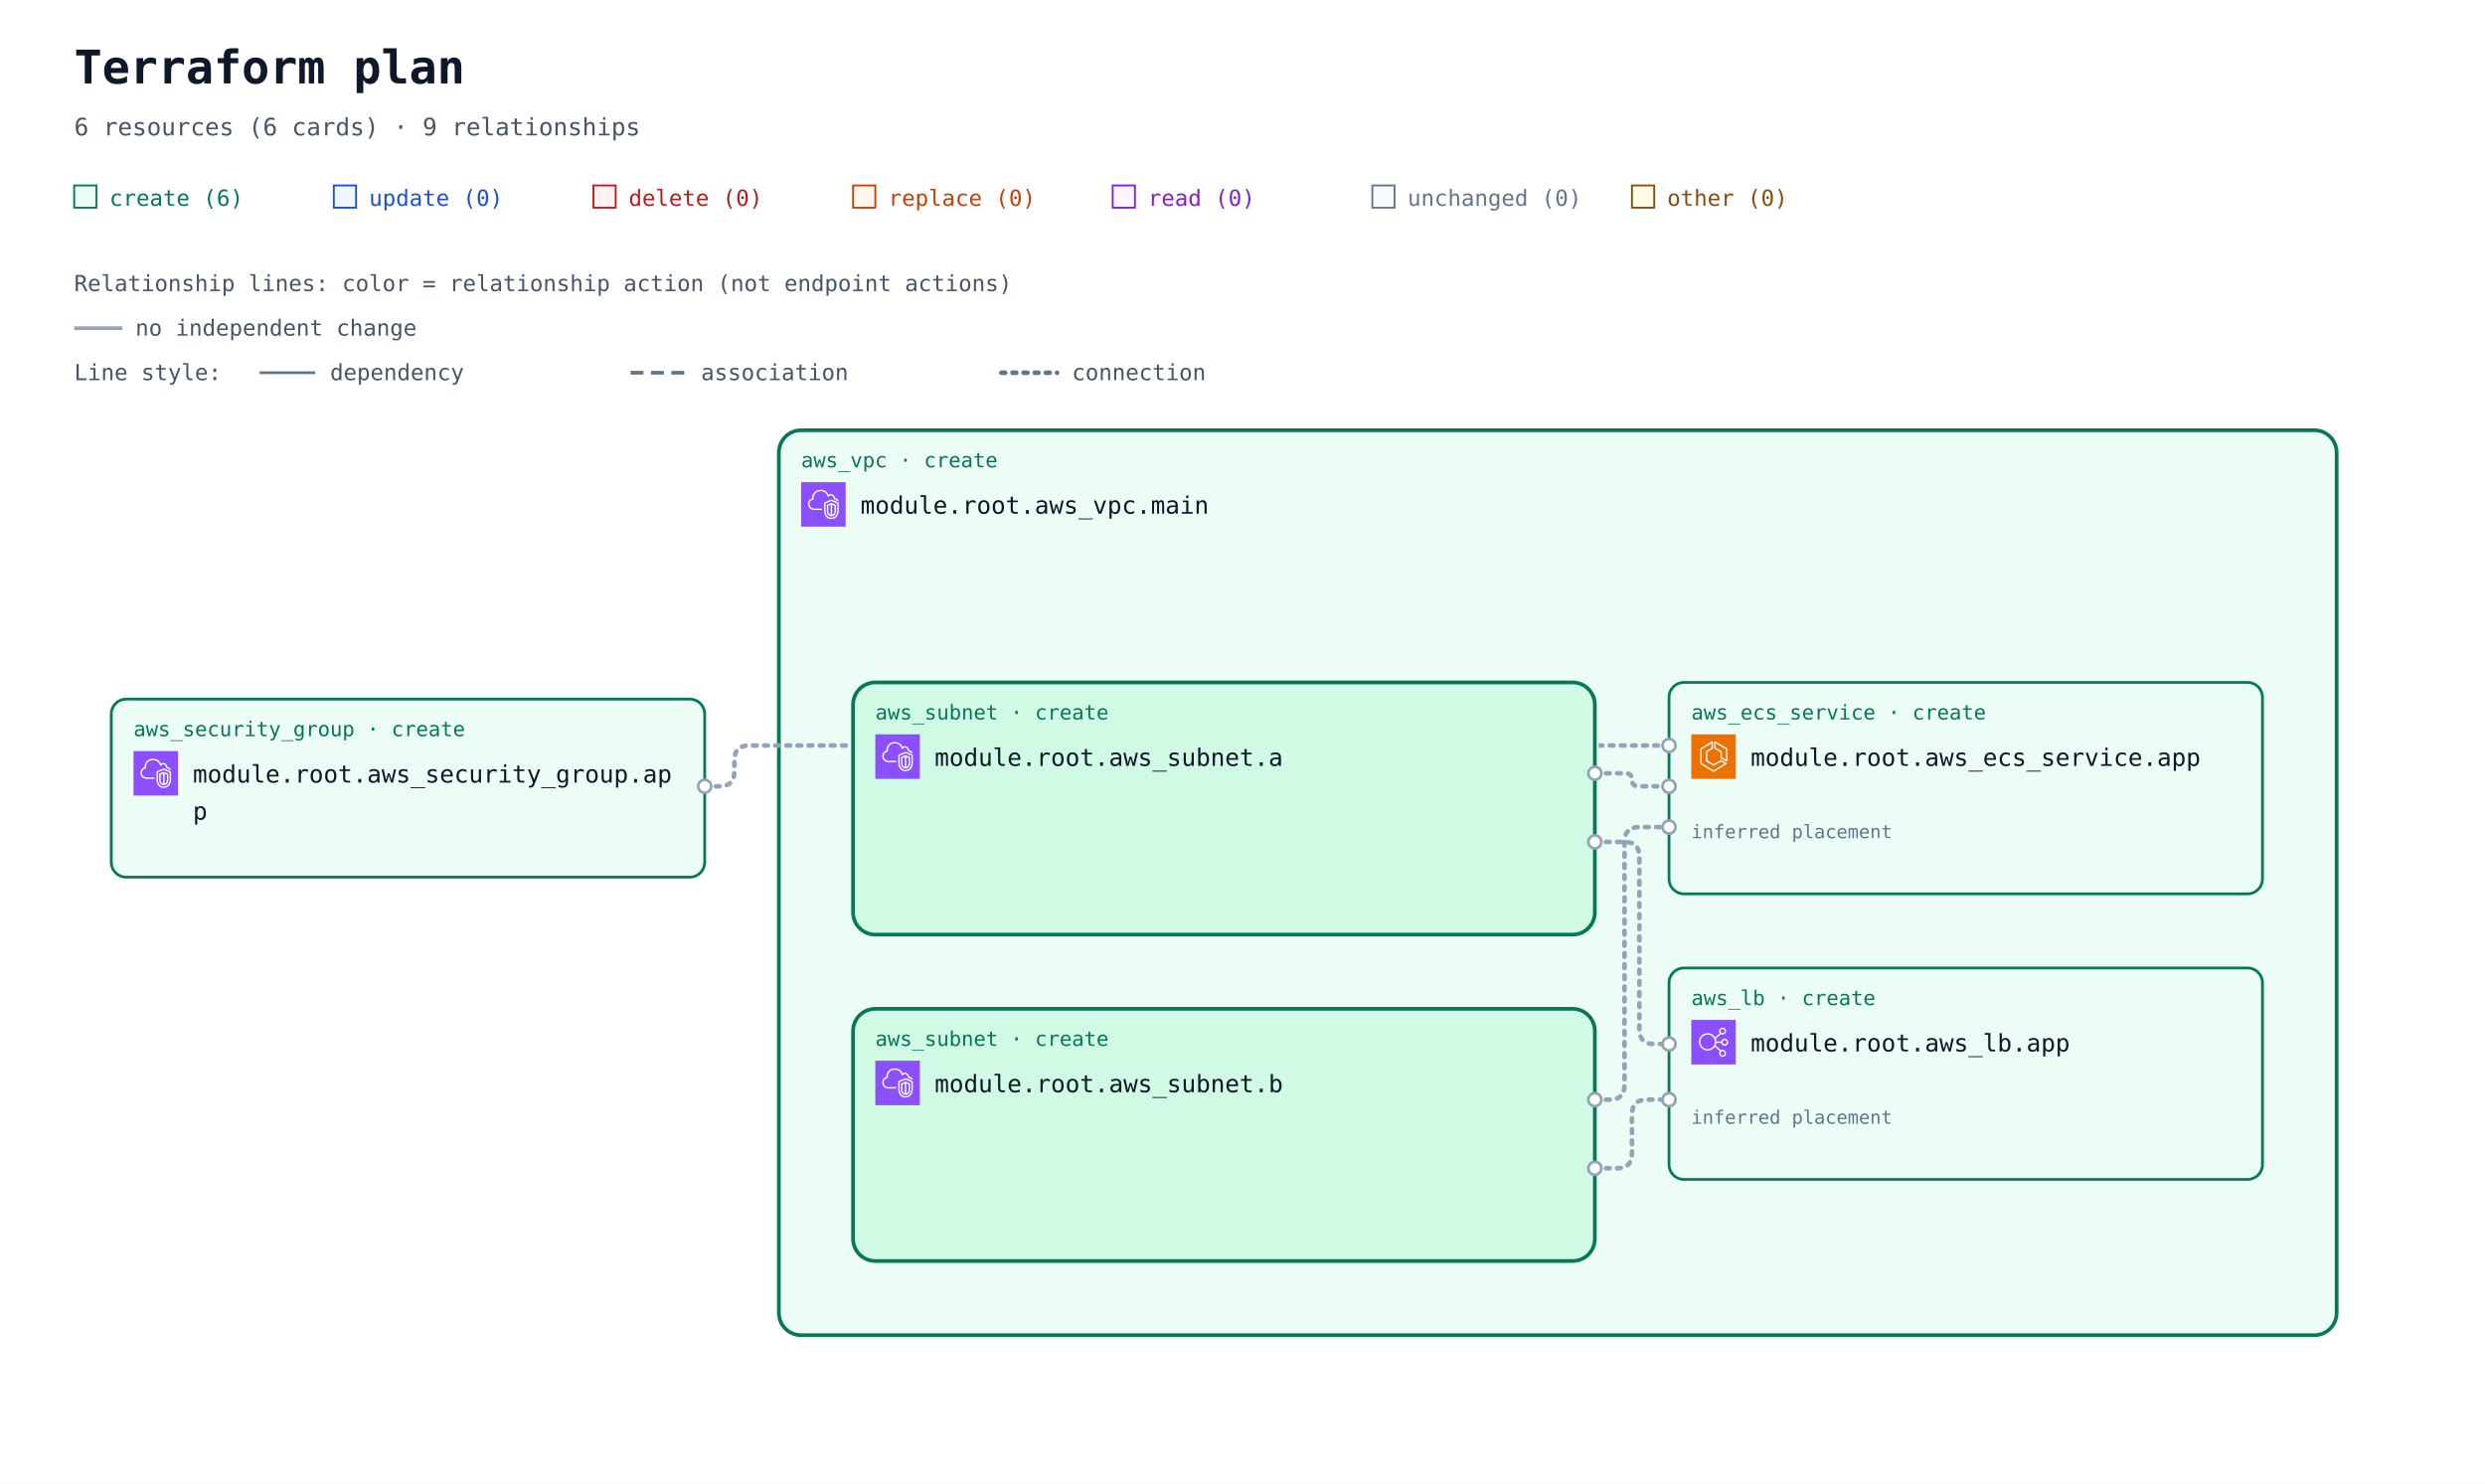
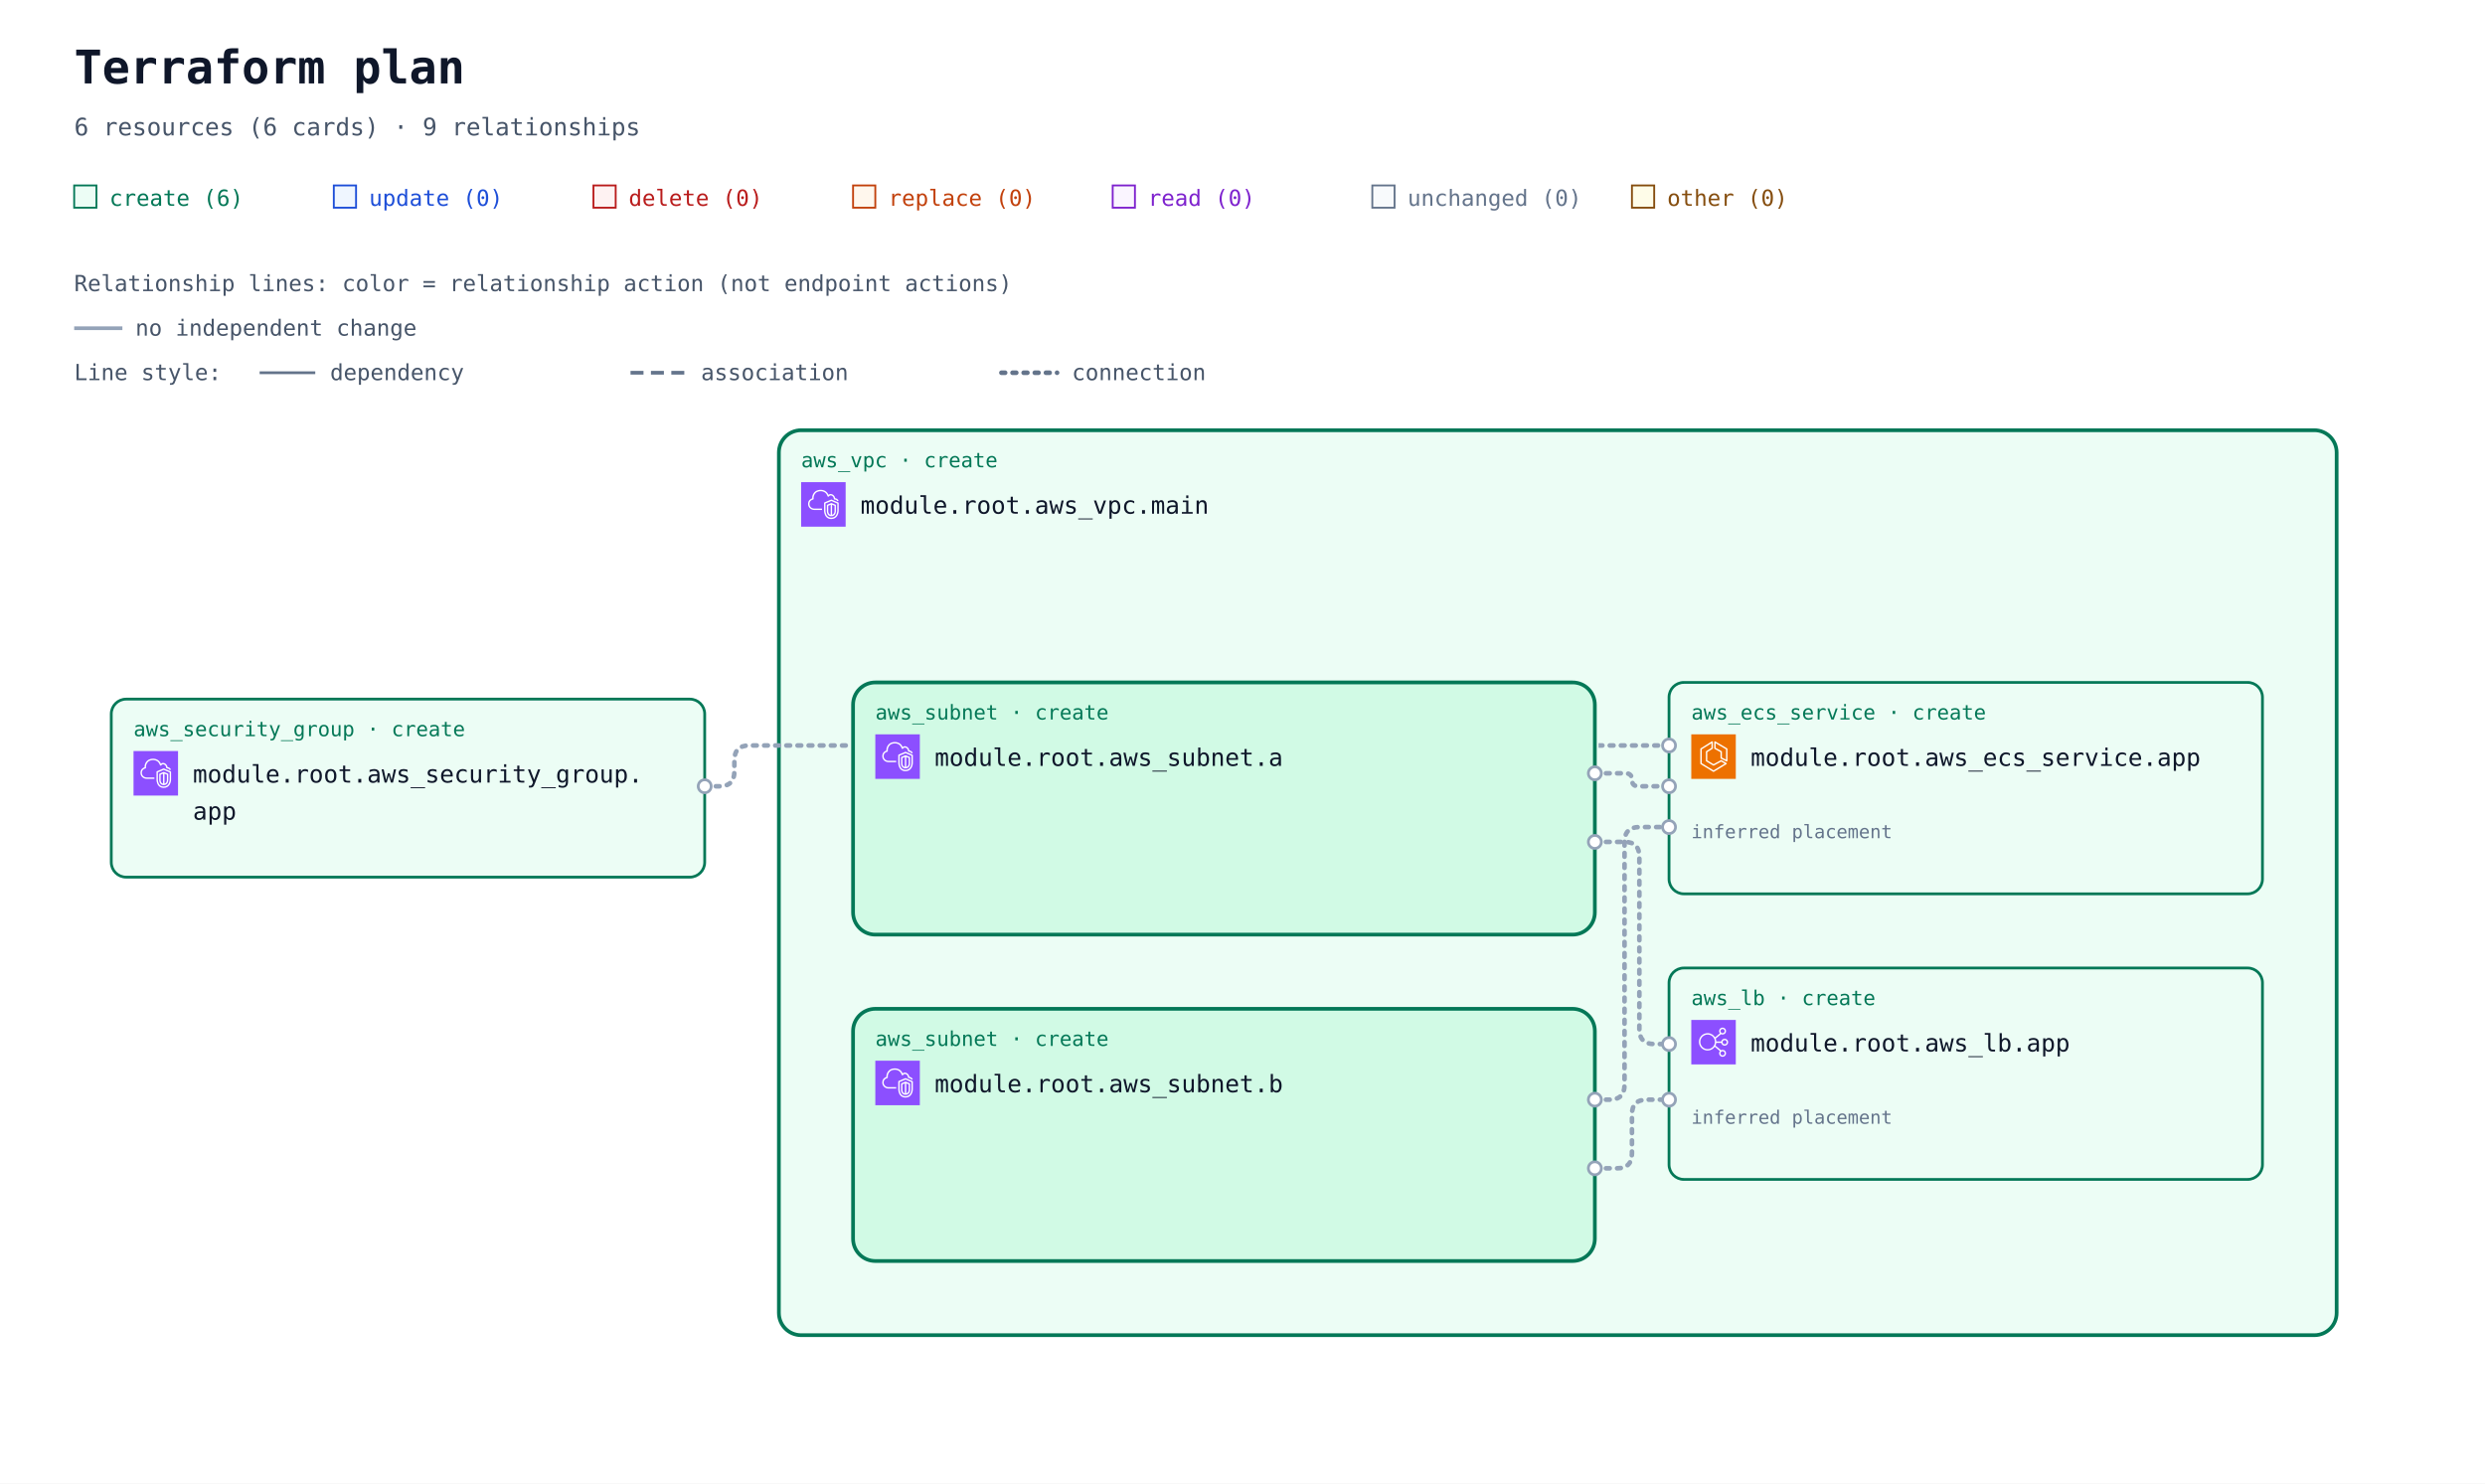
<svg xmlns="http://www.w3.org/2000/svg" width="1340" height="800" viewBox="0 0 1340 800" role="img" aria-labelledby="title description">
  <defs>
    <marker id="arrow" viewBox="0 0 10 10" refX="9" refY="5" markerWidth="7" markerHeight="7" markerUnits="userSpaceOnUse" orient="auto-start-reverse">
      <path d="M 0 0 L 10 5 L 0 10 z" fill="#94a3b8" />
    </marker>
    <symbol id="planorama-icon-aws-ecs" viewBox="0 0 64 64">
      <g>
        <g id="planorama-icon-aws-ecs-local-49636f6e2d4172636869746563747572652f34382f417263685f416d617a6f6e2d456c61737469632d436f6e7461696e65722d536572766963655f3438" stroke="none" stroke-width="1" fill="none" fill-rule="evenodd">
          <g id="planorama-icon-aws-ecs-local-49636f6e2d4172636869746563747572652d42472f34382f436f6d70757465" fill="#ED7100">
            <rect id="planorama-icon-aws-ecs-local-52656374616e676c65" x="0" y="0" width="64" height="64" />
          </g>
          <path d="M50,36.382 L44,33.382 L44,25 C44,24.637 43.803,24.302 43.485,24.126 L35,19.412 L35,12.75 L50,21.572 L50,36.382 Z M51.507,20.138 L34.507,10.139 C34.199,9.958 33.815,9.955 33.504,10.133 C33.192,10.311 33,10.642 33,11.001 L33,20 C33,20.363 33.197,20.698 33.515,20.874 L42,25.588 L42,34 C42,34.379 42.214,34.725 42.553,34.895 L50.553,38.895 C50.694,38.965 50.847,39 51,39 C51.183,39 51.365,38.95 51.525,38.851 C51.82,38.668 52,38.347 52,38 L52,21 C52,20.646 51.812,20.318 51.507,20.138 L51.507,20.138 Z M32,51.828 L15,41.439 L15,21.554 L29,12.805 L29,19.446 L21.47,24.152 C21.178,24.335 21,24.655 21,25 L21,38 C21,38.351 21.185,38.677 21.485,38.857 L31.485,44.857 C31.789,45.04 32.167,45.048 32.479,44.878 L42.988,39.146 L48.035,42.029 L32,51.828 Z M50.496,41.132 L43.496,37.132 C43.194,36.959 42.825,36.956 42.521,37.122 L32.023,42.848 L23,37.434 L23,25.554 L30.53,20.848 C30.822,20.665 31,20.345 31,20 L31,11.001 C31,10.637 30.803,10.303 30.484,10.126 C30.168,9.949 29.778,9.96 29.47,10.153 L13.47,20.152 C13.178,20.335 13,20.655 13,21 L13,42 C13,42.348 13.182,42.671 13.479,42.854 L31.479,53.854 C31.639,53.951 31.819,54 32,54 C32.181,54 32.361,53.951 32.521,53.854 L50.521,42.854 C50.823,42.669 51.005,42.339 51,41.985 C50.995,41.632 50.803,41.307 50.496,41.132 L50.496,41.132 Z" id="planorama-icon-aws-ecs-local-416d617a6f6e2d456c61737469632d436f6e7461696e65722d536572766963655f49636f6e5f34385f5371756964" fill="#FFFFFF" />
        </g>
      </g>
    </symbol>
    <symbol id="planorama-icon-aws-elb" viewBox="0 0 64 64">
      <g>
        <g id="planorama-icon-aws-elb-local-49636f6e2d4172636869746563747572652f34382f417263685f456c61737469632d4c6f61642d42616c616e63696e675f3438" stroke="none" stroke-width="1" fill="none" fill-rule="evenodd">
          <g id="planorama-icon-aws-elb-local-49636f6e2d4172636869746563747572652d42472f34382f4e6574776f726b696e672d436f6e74656e742d44656c6976657279" fill="#8C4FFF">
            <rect id="planorama-icon-aws-elb-local-52656374616e676c65" x="0" y="0" width="64" height="64" />
          </g>
          <path d="M23.5,42 C17.71,42 13,37.29 13,31.5 C13,25.71 17.71,21 23.5,21 C29.29,21 34,25.71 34,31.5 C34,37.29 29.29,42 23.5,42 M48,48 C48,49.654 46.654,51 45,51 C43.346,51 42,49.654 42,48 C42,46.346 43.346,45 45,45 C46.654,45 48,46.346 48,48 M45,13 C46.654,13 48,14.346 48,16 C48,17.654 46.654,19 45,19 C43.346,19 42,17.654 42,16 C42,14.346 43.346,13 45,13 M48,29 C49.654,29 51,30.346 51,32 C51,33.654 49.654,35 48,35 C46.346,35 45,33.654 45,32 C45,30.346 46.346,29 48,29 M35.901,33 L43.102,33 C43.565,35.279 45.586,37 48,37 C50.757,37 53,34.757 53,32 C53,29.243 50.757,27 48,27 C45.586,27 43.565,28.721 43.102,31 L35.975,31 C35.916,29.541 35.614,28.146 35.096,26.856 L42.799,20.467 C43.466,20.797 44.206,21 45,21 C47.757,21 50,18.757 50,16 C50,13.243 47.757,11 45,11 C42.243,11 40,13.243 40,16 C40,17.224 40.459,18.331 41.191,19.201 L34.172,25.024 C31.977,21.42 28.021,19 23.5,19 C16.607,19 11,24.607 11,31.5 C11,38.393 16.607,44 23.5,44 C27.743,44 31.493,41.871 33.754,38.629 L41.191,44.799 C40.459,45.669 40,46.776 40,48 C40,50.757 42.243,53 45,53 C47.757,53 50,50.757 50,48 C50,45.243 47.757,43 45,43 C44.206,43 43.466,43.203 42.799,43.533 L34.77,36.873 C35.344,35.673 35.736,34.373 35.901,33" id="planorama-icon-aws-elb-local-456c61737469632d4c6f61642d42616c616e63696e675f49636f6e5f34385f5371756964" fill="#FFFFFF" />
        </g>
      </g>
    </symbol>
    <symbol id="planorama-icon-aws-vpc" viewBox="0 0 64 64">
      <g>
        <g id="planorama-icon-aws-vpc-local-49636f6e2d4172636869746563747572652f34382f417263685f416d617a6f6e2d5669727475616c2d507269766174652d436c6f75645f3438" stroke="none" stroke-width="1" fill="none" fill-rule="evenodd">
          <g id="planorama-icon-aws-vpc-local-49636f6e2d4172636869746563747572652d42472f34382f4e6574776f726b696e672d436f6e74656e742d44656c6976657279" fill="#8C4FFF">
            <rect id="planorama-icon-aws-vpc-local-52656374616e676c65" x="0" y="0" width="64" height="64" />
          </g>
          <path d="M48,33.977 L44.499,32.508 L44.499,46.878 C47.906,46.147 47.998,42.181 48,41.995 L48,33.977 Z M42.499,46.923 L42.499,32.508 L39,33.977 L39,42.004 C39.008,42.466 39.183,46.339 42.499,46.923 L42.499,46.923 Z M43.112,30.082 C43.358,29.977 43.638,29.978 43.886,30.081 L49.387,32.39 C49.759,32.546 50,32.909 50,33.312 L50,42.004 C49.978,44.431 48.562,49.004 43.37,49.004 C38.393,49.004 37.026,44.432 37,42.015 L37,33.312 C37,32.909 37.241,32.546 37.613,32.39 L43.112,30.082 Z M52,30.792 L43.492,27.092 L35,30.668 L35,41.025 C34.999,41.09 34.963,46.009 37.807,48.894 C39.187,50.294 41.059,51.004 43.37,51.004 C51.808,51.004 51.996,41.425 52,41.018 L52,30.792 Z M54,30.136 L54,41.025 C53.973,45.173 51.716,53.004 43.37,53.004 C40.498,53.004 38.145,52.09 36.373,50.288 C32.941,46.797 32.996,41.243 33,41.008 L33,30.004 C33,29.602 33.241,29.238 33.612,29.082 L43.111,25.082 C43.363,24.976 43.647,24.978 43.897,25.087 L53.398,29.219 C53.764,29.378 54,29.738 54,30.136 L54,30.136 Z M19,38.004 L30,38.004 L30,40.004 L19,40.004 C14.216,40.004 10.271,36.483 10.02,31.988 C10.002,31.813 10,31.599 10,31.385 C10,26.086 13.654,24.038 15.919,23.278 C15.902,23.063 15.891,22.843 15.891,22.626 C15.891,18.039 18.658,13.701 22.621,12.079 C27.58,10.049 33.235,10.937 36.695,14.285 C37.718,15.282 38.604,16.596 39.343,18.206 C40.299,17.422 41.392,17.004 42.523,17.004 C45.234,17.004 48.281,19.296 48.9,23.062 C51.069,23.344 52.936,24.639 53.896,26.582 L52.104,27.469 C51.34,25.925 49.806,25.004 48,25.004 C47.471,25.004 47.033,24.591 47.002,24.063 C46.807,20.762 44.275,19.004 42.523,19.004 C41.55,19.004 40.582,19.574 39.797,20.608 C39.575,20.899 39.215,21.048 38.852,20.993 C38.49,20.938 38.187,20.691 38.062,20.348 C37.327,18.346 36.398,16.789 35.302,15.72 C32.406,12.917 27.615,12.196 23.379,13.93 C19.775,15.405 17.891,19.421 17.891,22.626 C17.891,23.026 17.947,23.503 17.993,23.886 C18.053,24.386 17.73,24.853 17.24,24.975 C15.283,25.459 12,26.937 12,31.385 C12,31.535 11.998,31.685 12.013,31.836 C12.209,35.312 15.276,38.004 19,38.004 L19,38.004 Z" id="planorama-icon-aws-vpc-local-416d617a6f6e2d5669727475616c2d507269766174652d436c6f75645f49636f6e5f34385f5371756964" fill="#FFFFFF" />
        </g>
      </g>
    </symbol>
    <mask id="container-occlusion-0" maskUnits="userSpaceOnUse" maskContentUnits="userSpaceOnUse" x="0" y="0" width="1340" height="728" style="mask-type:luminance">
      <rect width="1340" height="728" fill="white" />
      <rect x="458" y="294" width="404" height="140" rx="14" fill="black" />
    </mask>
    <mask id="container-occlusion-1" maskUnits="userSpaceOnUse" maskContentUnits="userSpaceOnUse" x="0" y="0" width="1340" height="728" style="mask-type:luminance">
      <rect width="1340" height="728" fill="white" />
      <rect x="458" y="294" width="404" height="140" rx="14" fill="black" />
      <rect x="458" y="470" width="404" height="140" rx="14" fill="black" />
    </mask>
    <mask id="container-occlusion-2" maskUnits="userSpaceOnUse" maskContentUnits="userSpaceOnUse" x="0" y="0" width="1340" height="728" style="mask-type:luminance">
      <rect width="1340" height="728" fill="white" />
      <rect x="458" y="470" width="404" height="140" rx="14" fill="black" />
    </mask>
  </defs>
  <rect width="100%" height="100%" fill="#ffffff" />
  <g font-family="ui-monospace, SFMono-Regular, Consolas, monospace">
    <text x="40" y="45" font-size="25" font-weight="700" fill="#0f172a">Terraform plan</text>
    <text x="40" y="73" font-size="13" fill="#475569">6 resources (6 cards) · 9 relationships</text>
    <rect x="40" y="100" width="12" height="12" fill="#ecfdf5" stroke="#047857" />
    <text x="59" y="111" font-size="12" fill="#047857">create (6)</text>
    <rect x="180" y="100" width="12" height="12" fill="#eff6ff" stroke="#1d4ed8" />
    <text x="199" y="111" font-size="12" fill="#1d4ed8">update (0)</text>
    <rect x="320" y="100" width="12" height="12" fill="#fef2f2" stroke="#b91c1c" />
    <text x="339" y="111" font-size="12" fill="#b91c1c">delete (0)</text>
    <rect x="460" y="100" width="12" height="12" fill="#fff7ed" stroke="#c2410c" />
    <text x="479" y="111" font-size="12" fill="#c2410c">replace (0)</text>
    <rect x="600" y="100" width="12" height="12" fill="#faf5ff" stroke="#7e22ce" />
    <text x="619" y="111" font-size="12" fill="#7e22ce">read (0)</text>
    <rect x="740" y="100" width="12" height="12" fill="#f8fafc" stroke="#64748b" />
    <text x="759" y="111" font-size="12" fill="#64748b">unchanged (0)</text>
    <rect x="880" y="100" width="12" height="12" fill="#fefce8" stroke="#854d0e" />
    <text x="899" y="111" font-size="12" fill="#854d0e">other (0)</text>
    <g id="relationship-legend" font-size="12" fill="#475569">
      <text x="40" y="157">Relationship lines: color = relationship action (not endpoint actions)</text>
      <path d="M 40 177 H 66" stroke="#94a3b8" stroke-width="2" />
      <text x="73" y="181">no independent change</text>
      <text x="40" y="205">Line style:</text>
      <path d="M 140 201 H 170" stroke="#64748b" stroke-width="1.5" />
      <text x="178" y="205">dependency</text>
      <path d="M 340 201 H 370" stroke="#64748b" stroke-width="2" stroke-dasharray="7 4" />
      <text x="378" y="205">association</text>
      <path d="M 540 201 H 570" stroke="#64748b" stroke-width="2.5" stroke-dasharray="2 4" stroke-linecap="round" />
      <text x="578" y="205">connection</text>
    </g>
    <g transform="translate(0 72)">
      <g data-architecture="true" transform="translate(0 0)">
        <g data-container="resource-6177735f7670632e6d61696e-current">
          <rect x="420" y="160" width="840" height="488" rx="12" fill="#ecfdf5" stroke="#047857" stroke-width="2" data-mode="managed" />
        </g>
        <g data-container="resource-6177735f7375626e65742e61-current">
          <rect x="460" y="296" width="400" height="136" rx="12" fill="#d1fae5" stroke="#047857" stroke-width="2" data-mode="managed" />
        </g>
        <g data-container="resource-6177735f7375626e65742e62-current">
          <rect x="460" y="472" width="400" height="136" rx="12" fill="#d1fae5" stroke="#047857" stroke-width="2" data-mode="managed" />
        </g>
        <path d="M 380 352 L 388 352 Q 396 352 396 344 L 396 338 Q 396 330 404 330 L 900 330 " data-edge-kind="connection" data-directionality="undirected" data-source="resource-6177735f73656375726974795f67726f75702e617070-current" data-target="resource-6177735f6563735f736572766963652e617070-current" fill="none" stroke="#94a3b8" stroke-width="2.5" stroke-dasharray="2 4" stroke-linecap="round" stroke-linejoin="round" mask="url(#container-occlusion-1)" />
        <path d="M 860 345 L 876.5 345 Q 880 345 880 348.5 L 880 348.5 Q 880 352 883.5 352 L 900 352 " data-edge-kind="connection" data-directionality="undirected" data-source="resource-6177735f7375626e65742e61-current" data-target="resource-6177735f6563735f736572766963652e617070-current" fill="none" stroke="#94a3b8" stroke-width="2.5" stroke-dasharray="2 4" stroke-linecap="round" stroke-linejoin="round" mask="url(#container-occlusion-2)" />
        <path d="M 860 382 L 876 382 Q 884 382 884 390 L 884 483 Q 884 491 892 491 L 900 491 " data-edge-kind="connection" data-directionality="undirected" data-source="resource-6177735f7375626e65742e61-current" data-target="resource-6177735f6c622e617070-current" fill="none" stroke="#94a3b8" stroke-width="2.5" stroke-dasharray="2 4" stroke-linecap="round" stroke-linejoin="round" mask="url(#container-occlusion-2)" />
        <path d="M 860 521 L 868 521 Q 876 521 876 513 L 876 382 Q 876 374 884 374 L 900 374 " data-edge-kind="connection" data-directionality="undirected" data-source="resource-6177735f7375626e65742e62-current" data-target="resource-6177735f6563735f736572766963652e617070-current" fill="none" stroke="#94a3b8" stroke-width="2.5" stroke-dasharray="2 4" stroke-linecap="round" stroke-linejoin="round" mask="url(#container-occlusion-0)" />
        <path d="M 860 558 L 872 558 Q 880 558 880 550 L 880 529 Q 880 521 888 521 L 900 521 " data-edge-kind="connection" data-directionality="undirected" data-source="resource-6177735f7375626e65742e62-current" data-target="resource-6177735f6c622e617070-current" fill="none" stroke="#94a3b8" stroke-width="2.5" stroke-dasharray="2 4" stroke-linecap="round" stroke-linejoin="round" mask="url(#container-occlusion-0)" />
        <g data-edge-kind="containment" data-source="resource-6177735f7670632e6d61696e-current" data-target="resource-6177735f7375626e65742e61-current" />
        <g data-edge-kind="containment" data-source="resource-6177735f7670632e6d61696e-current" data-target="resource-6177735f7375626e65742e62-current" />
        <g data-edge-kind="containment" data-source="resource-6177735f7670632e6d61696e-current" data-target="resource-6177735f6563735f736572766963652e617070-current" />
        <g data-edge-kind="containment" data-source="resource-6177735f7670632e6d61696e-current" data-target="resource-6177735f6c622e617070-current" />
        <g id="resource-6177735f6563735f736572766963652e617070-current" data-architecture-id="terraform:6177735f6563735f736572766963652e617070-current" data-qualified-address="module.root.aws_ecs_service.app" data-terraform-address="aws_ecs_service.app">
          <rect x="900" y="296" width="320" height="114" rx="8" fill="#ecfdf5" stroke="#047857" stroke-width="1.5" data-mode="managed" />
          <text x="912" y="316" font-size="11" fill="#047857">aws_ecs_service · create</text>
          <use href="#planorama-icon-aws-ecs" x="912" y="324" width="24" height="24" aria-hidden="true" />
-           <text x="944" y="341" font-size="13" fill="#0f172a">module.root.aws_ecs_service.app</text>
+           <text x="944" y="341" font-size="13" fill="#0f172a" xml:space="preserve">module.root.aws_ecs_service.app</text>
          <text x="912" y="398" font-size="10" fill="#64748b" data-role="controller" />
          <text x="912" y="380" font-size="10" fill="#64748b" data-placement="inferred">inferred placement</text>
        </g>
        <g id="resource-6177735f6c622e617070-current" data-architecture-id="terraform:6177735f6c622e617070-current" data-qualified-address="module.root.aws_lb.app" data-terraform-address="aws_lb.app">
          <rect x="900" y="450" width="320" height="114" rx="8" fill="#ecfdf5" stroke="#047857" stroke-width="1.5" data-mode="managed" />
          <text x="912" y="470" font-size="11" fill="#047857">aws_lb · create</text>
          <use href="#planorama-icon-aws-elb" x="912" y="478" width="24" height="24" aria-hidden="true" />
-           <text x="944" y="495" font-size="13" fill="#0f172a">module.root.aws_lb.app</text>
+           <text x="944" y="495" font-size="13" fill="#0f172a" xml:space="preserve">module.root.aws_lb.app</text>
          <text x="912" y="552" font-size="10" fill="#64748b" />
          <text x="912" y="534" font-size="10" fill="#64748b" data-placement="inferred">inferred placement</text>
        </g>
        <g id="resource-6177735f73656375726974795f67726f75702e617070-current" data-architecture-id="terraform:6177735f73656375726974795f67726f75702e617070-current" data-qualified-address="module.root.aws_security_group.app" data-terraform-address="aws_security_group.app">
          <rect x="60" y="305" width="320" height="96" rx="8" fill="#ecfdf5" stroke="#047857" stroke-width="1.5" data-mode="managed" />
          <text x="72" y="325" font-size="11" fill="#047857">aws_security_group · create</text>
          <use href="#planorama-icon-aws-vpc" x="72" y="333" width="24" height="24" aria-hidden="true" />
-           <text x="104" y="350" font-size="13" fill="#0f172a">module.root.aws_security_group.ap</text>
-           <text x="104" y="370" font-size="13" fill="#0f172a">p</text>
+           <text x="104" y="350" font-size="13" fill="#0f172a" xml:space="preserve">module.root.aws_security_group.</text>
+           <text x="104" y="370" font-size="13" fill="#0f172a" xml:space="preserve">app</text>
          <text x="72" y="389" font-size="10" fill="#64748b" data-role="policy" />
        </g>
        <g id="resource-6177735f7375626e65742e61-current" data-architecture-id="terraform:6177735f7375626e65742e61-current" data-qualified-address="module.root.aws_subnet.a" data-terraform-address="aws_subnet.a">
          <text x="472" y="316" font-size="11" fill="#047857">aws_subnet · create</text>
          <use href="#planorama-icon-aws-vpc" x="472" y="324" width="24" height="24" aria-hidden="true" />
-           <text x="504" y="341" font-size="13" fill="#0f172a">module.root.aws_subnet.a</text>
+           <text x="504" y="341" font-size="13" fill="#0f172a" xml:space="preserve">module.root.aws_subnet.a</text>
          <text x="472" y="380" font-size="10" fill="#64748b" />
        </g>
        <g id="resource-6177735f7375626e65742e62-current" data-architecture-id="terraform:6177735f7375626e65742e62-current" data-qualified-address="module.root.aws_subnet.b" data-terraform-address="aws_subnet.b">
          <text x="472" y="492" font-size="11" fill="#047857">aws_subnet · create</text>
          <use href="#planorama-icon-aws-vpc" x="472" y="500" width="24" height="24" aria-hidden="true" />
-           <text x="504" y="517" font-size="13" fill="#0f172a">module.root.aws_subnet.b</text>
+           <text x="504" y="517" font-size="13" fill="#0f172a" xml:space="preserve">module.root.aws_subnet.b</text>
          <text x="472" y="556" font-size="10" fill="#64748b" />
        </g>
        <g id="resource-6177735f7670632e6d61696e-current" data-architecture-id="terraform:6177735f7670632e6d61696e-current" data-qualified-address="module.root.aws_vpc.main" data-terraform-address="aws_vpc.main">
          <text x="432" y="180" font-size="11" fill="#047857">aws_vpc · create</text>
          <use href="#planorama-icon-aws-vpc" x="432" y="188" width="24" height="24" aria-hidden="true" />
-           <text x="464" y="205" font-size="13" fill="#0f172a">module.root.aws_vpc.main</text>
+           <text x="464" y="205" font-size="13" fill="#0f172a" xml:space="preserve">module.root.aws_vpc.main</text>
          <text x="432" y="244" font-size="10" fill="#64748b" />
        </g>
        <g data-endpoints="true" data-source="resource-6177735f73656375726974795f67726f75702e617070-current" data-target="resource-6177735f6563735f736572766963652e617070-current" aria-hidden="true">
          <circle data-endpoint="source" cx="380" cy="352" r="3.5" fill="#ffffff" stroke="#94a3b8" stroke-width="1.5" />
          <circle data-endpoint="target" cx="900" cy="330" r="3.5" fill="#ffffff" stroke="#94a3b8" stroke-width="1.5" />
        </g>
        <g data-endpoints="true" data-source="resource-6177735f7375626e65742e61-current" data-target="resource-6177735f6563735f736572766963652e617070-current" aria-hidden="true">
          <circle data-endpoint="source" cx="860" cy="345" r="3.5" fill="#ffffff" stroke="#94a3b8" stroke-width="1.5" />
          <circle data-endpoint="target" cx="900" cy="352" r="3.5" fill="#ffffff" stroke="#94a3b8" stroke-width="1.5" />
        </g>
        <g data-endpoints="true" data-source="resource-6177735f7375626e65742e61-current" data-target="resource-6177735f6c622e617070-current" aria-hidden="true">
          <circle data-endpoint="source" cx="860" cy="382" r="3.5" fill="#ffffff" stroke="#94a3b8" stroke-width="1.5" />
          <circle data-endpoint="target" cx="900" cy="491" r="3.5" fill="#ffffff" stroke="#94a3b8" stroke-width="1.5" />
        </g>
        <g data-endpoints="true" data-source="resource-6177735f7375626e65742e62-current" data-target="resource-6177735f6563735f736572766963652e617070-current" aria-hidden="true">
          <circle data-endpoint="source" cx="860" cy="521" r="3.5" fill="#ffffff" stroke="#94a3b8" stroke-width="1.5" />
          <circle data-endpoint="target" cx="900" cy="374" r="3.5" fill="#ffffff" stroke="#94a3b8" stroke-width="1.5" />
        </g>
        <g data-endpoints="true" data-source="resource-6177735f7375626e65742e62-current" data-target="resource-6177735f6c622e617070-current" aria-hidden="true">
          <circle data-endpoint="source" cx="860" cy="558" r="3.5" fill="#ffffff" stroke="#94a3b8" stroke-width="1.5" />
          <circle data-endpoint="target" cx="900" cy="521" r="3.5" fill="#ffffff" stroke="#94a3b8" stroke-width="1.5" />
        </g>
      </g>
    </g>
  </g>
</svg>
